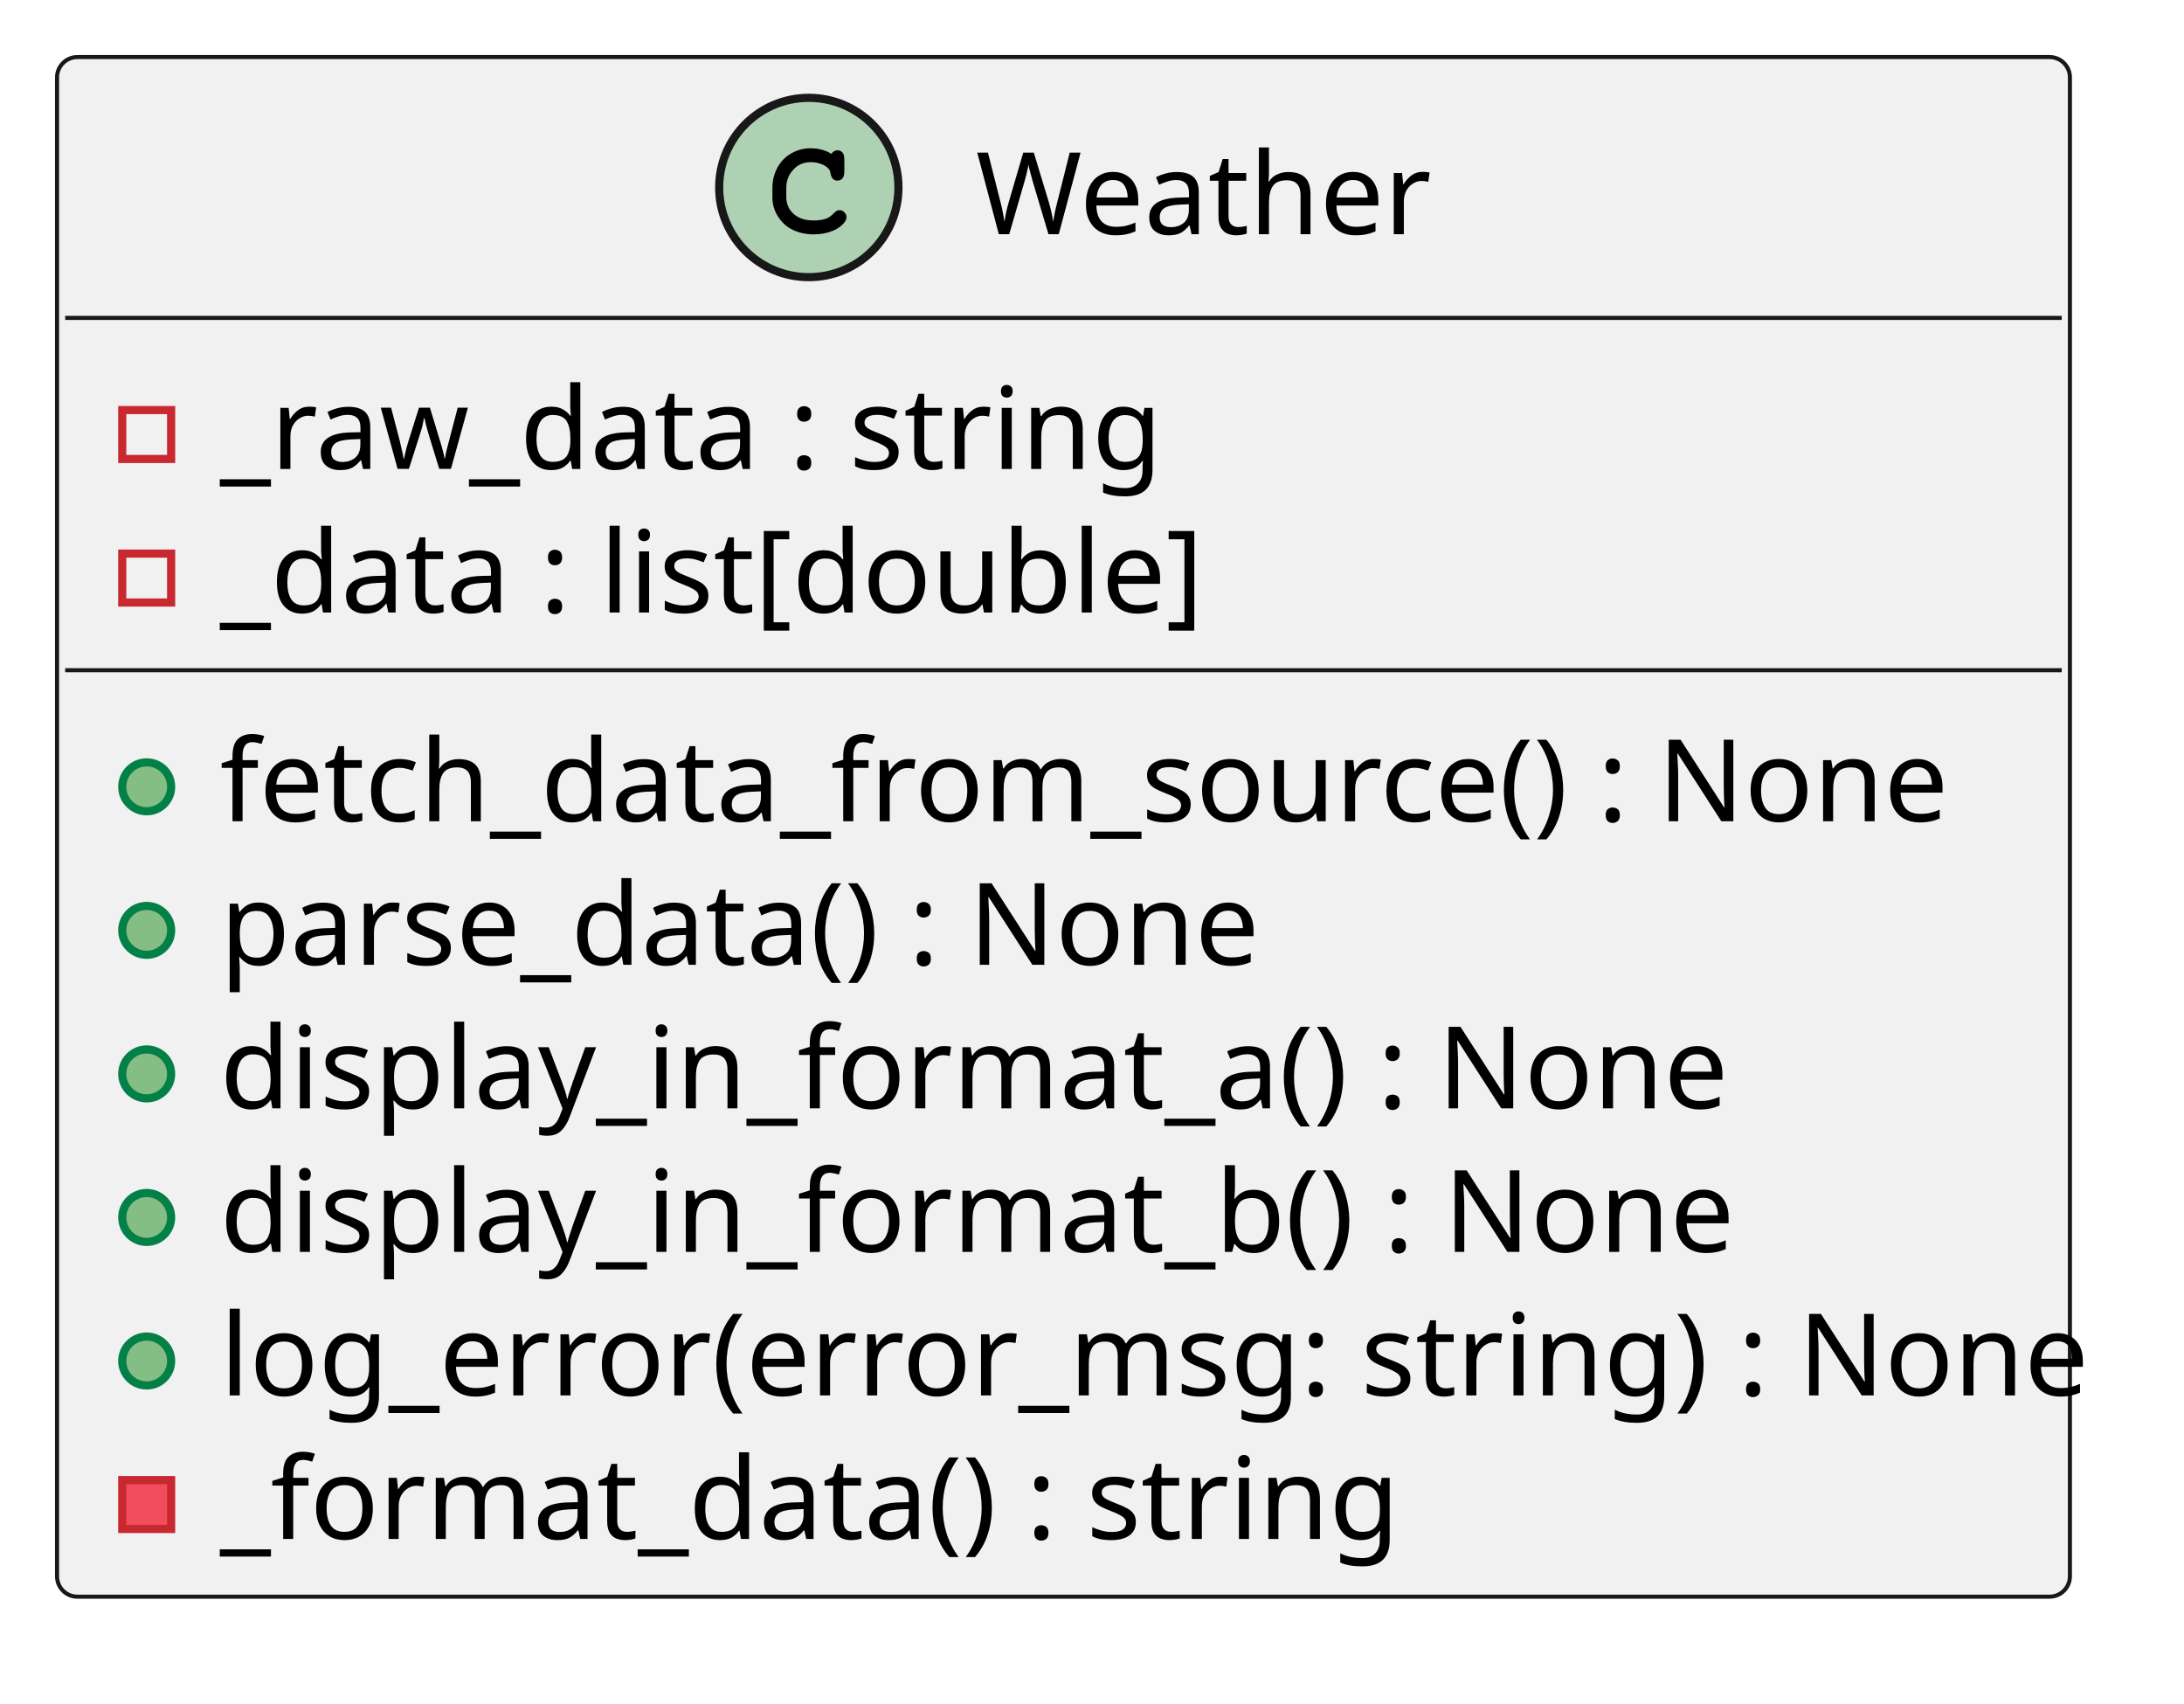
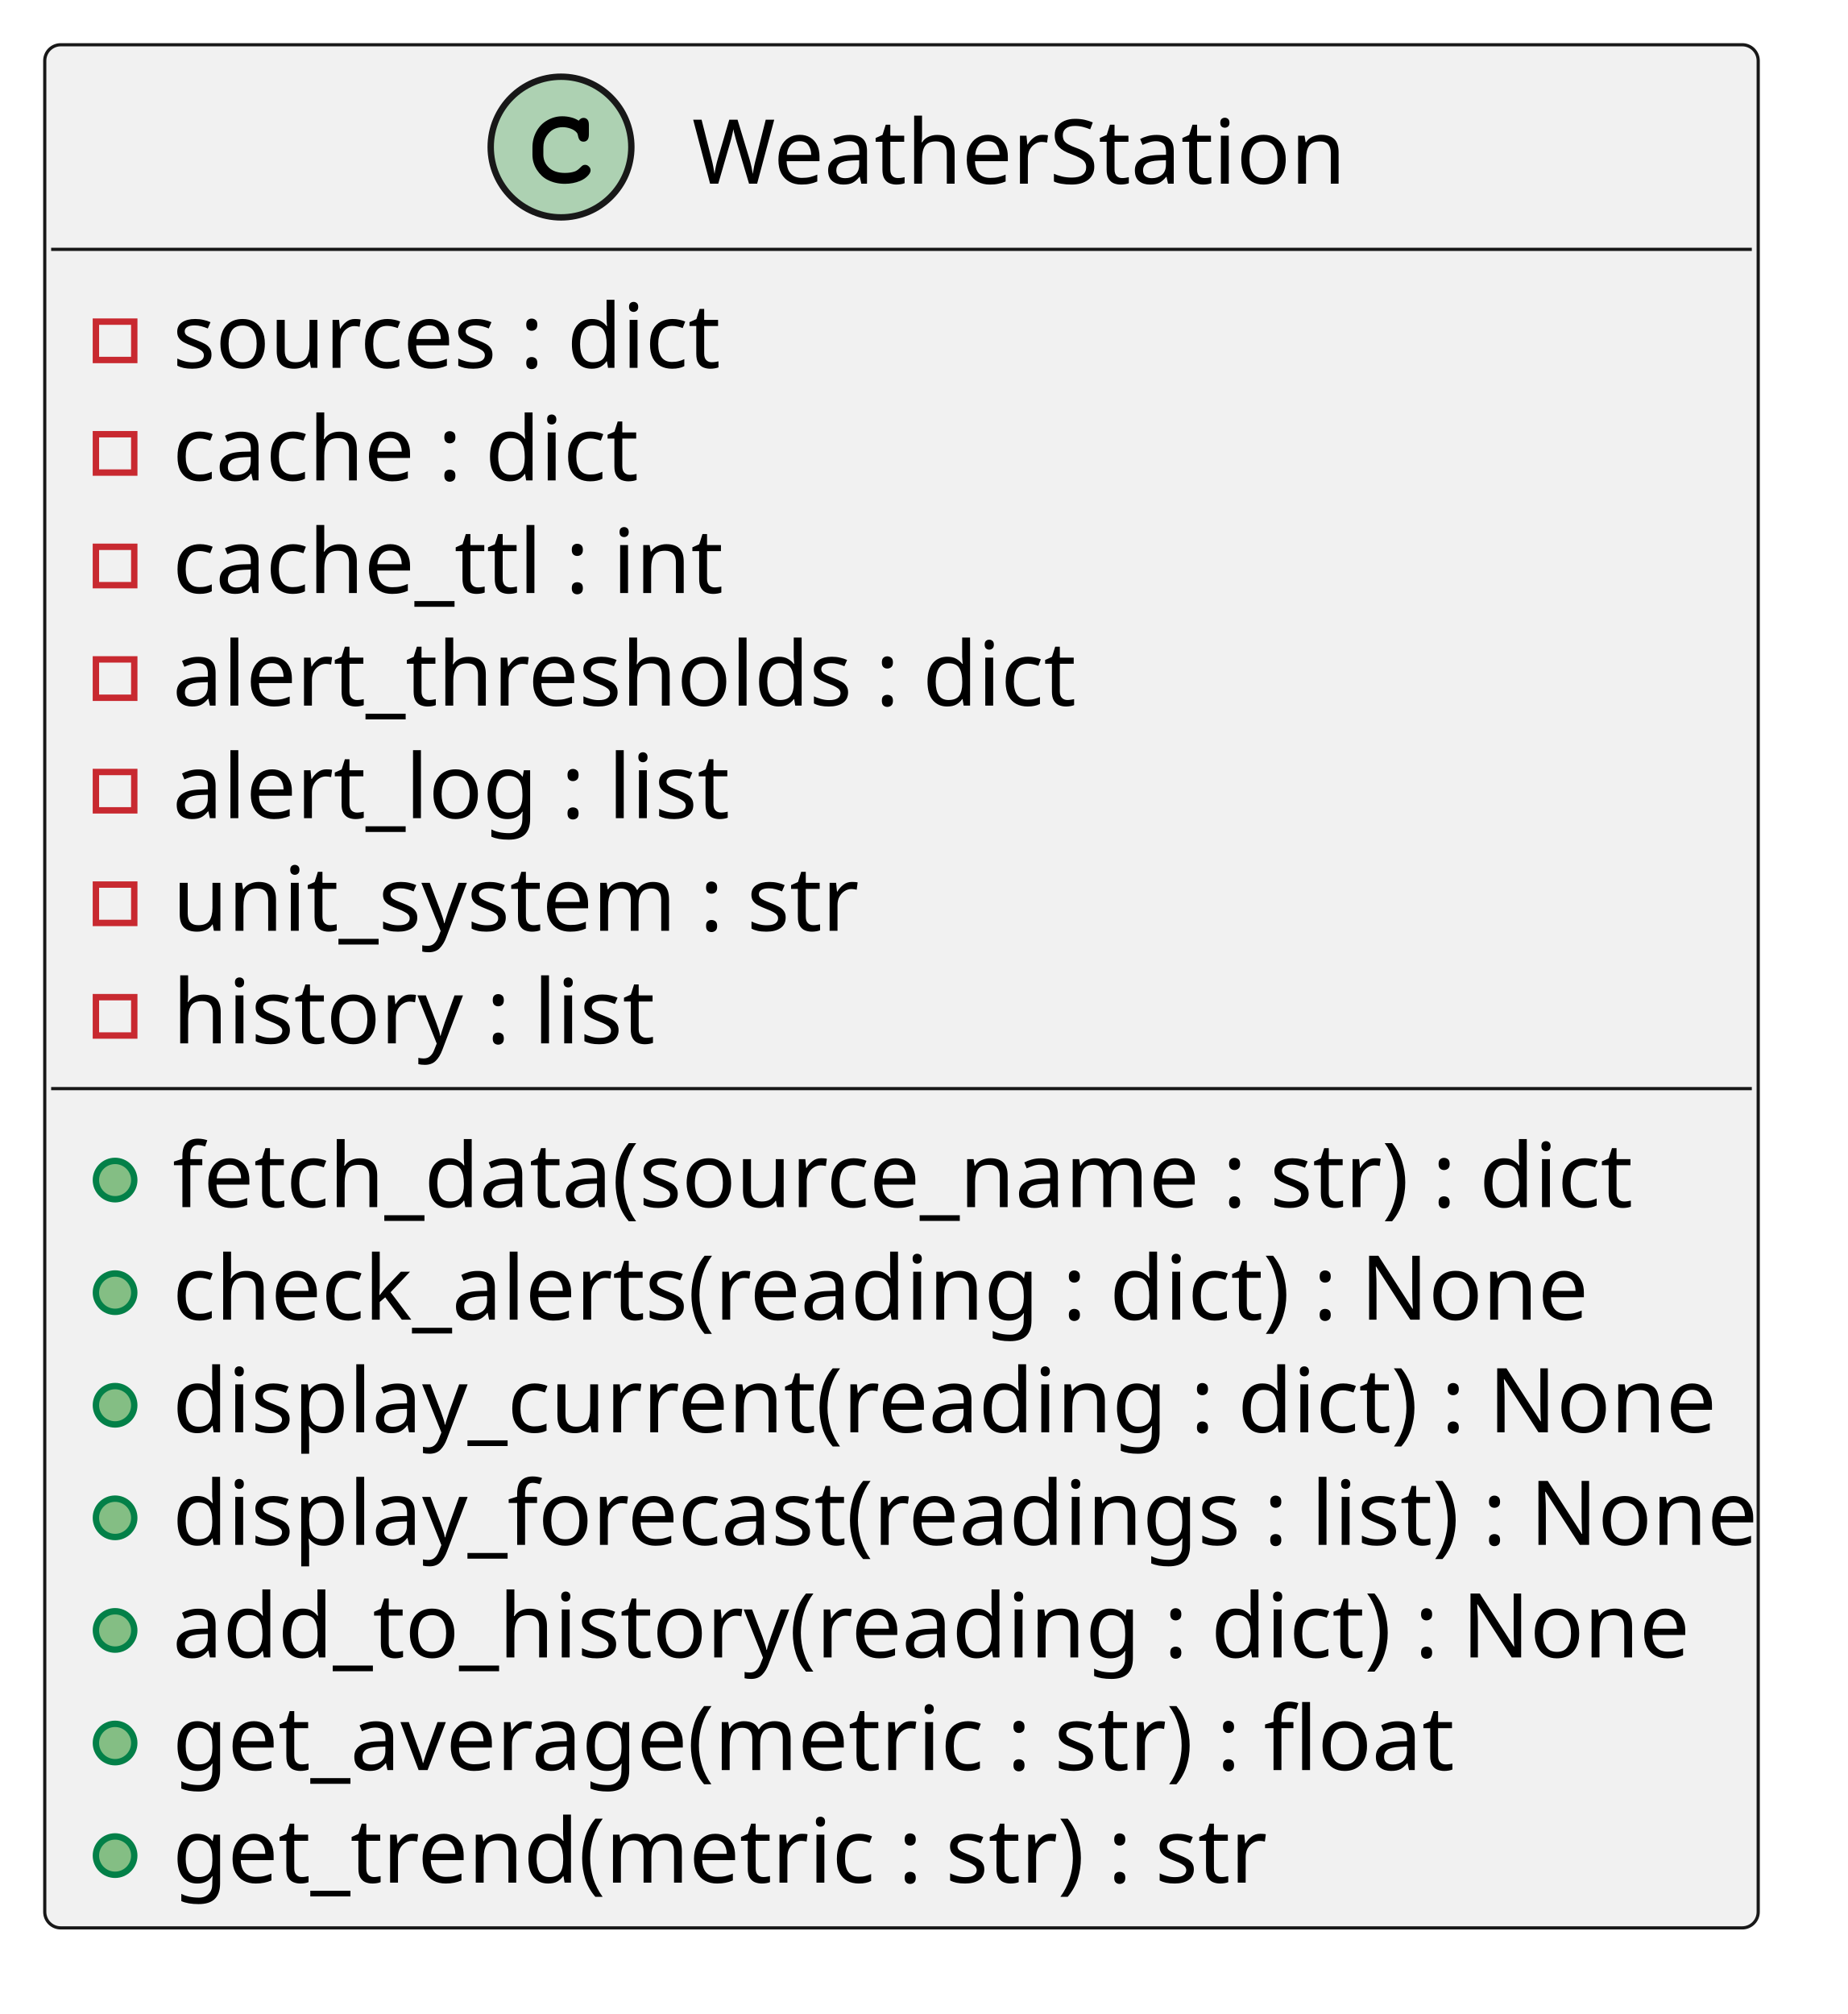
- <svg xmlns="http://www.w3.org/2000/svg" contentStyleType="text/css" height="209px" preserveAspectRatio="none" style="width:268px;height:209px;background:#FFFFFF;" version="1.1" viewBox="0 0 268 209" width="268px" zoomAndPan="magnify">
+ <svg xmlns="http://www.w3.org/2000/svg" contentStyleType="text/css" height="315px" preserveAspectRatio="none" style="width:289px;height:315px;background:#FFFFFF;" version="1.1" viewBox="0 0 289 315" width="289px" zoomAndPan="magnify">
  <defs />
  <g>
-     <g id="elem_Weather">
-       <rect codeLine="2" fill="#F1F1F1" height="188.875" id="Weather" rx="2.5" ry="2.5" style="stroke:#181818;stroke-width:0.5;" width="247" x="7" y="7" />
-       <ellipse cx="99.25" cy="23" fill="#ADD1B2" rx="11" ry="11" style="stroke:#181818;stroke-width:1.0;" />
-       <path d="M102.016,18.875 Q102.172,18.656 102.359,18.547 Q102.547,18.438 102.766,18.438 Q103.141,18.438 103.375,18.703 Q103.609,18.953 103.609,19.562 L103.609,21.016 Q103.609,21.625 103.375,21.891 Q103.141,22.156 102.766,22.156 Q102.422,22.156 102.219,21.953 Q102.016,21.766 101.906,21.25 Q101.859,20.891 101.672,20.703 Q101.344,20.328 100.734,20.109 Q100.125,19.891 99.5,19.891 Q98.734,19.891 98.094,20.219 Q97.469,20.547 96.969,21.297 Q96.484,22.047 96.484,23.078 L96.484,24.172 Q96.484,25.406 97.375,26.234 Q98.266,27.047 99.859,27.047 Q100.797,27.047 101.453,26.797 Q101.844,26.641 102.266,26.203 Q102.531,25.938 102.672,25.859 Q102.828,25.781 103.031,25.781 Q103.359,25.781 103.609,26.047 Q103.875,26.297 103.875,26.641 Q103.875,26.984 103.531,27.391 Q103.031,27.969 102.234,28.297 Q101.156,28.75 99.859,28.75 Q98.344,28.75 97.141,28.125 Q96.156,27.625 95.469,26.562 Q94.781,25.484 94.781,24.203 L94.781,23.047 Q94.781,21.719 95.391,20.578 Q96.016,19.422 97.109,18.812 Q98.203,18.188 99.438,18.188 Q100.172,18.188 100.812,18.359 Q101.469,18.516 102.016,18.875 Z " fill="#000000" />
-       <text fill="#000000" font-family="sans-serif" font-size="14" lengthAdjust="spacing" textLength="54" x="119.75" y="28.729">Weather</text>
-       <line style="stroke:#181818;stroke-width:0.5;" x1="8" x2="253" y1="39" y2="39" />
+     <g id="elem_WeatherStation">
+       <rect codeLine="2" fill="#F1F1F1" height="294.531" id="WeatherStation" rx="2.5" ry="2.5" style="stroke:#181818;stroke-width:0.5;" width="268" x="7" y="7" />
+       <ellipse cx="87.75" cy="23" fill="#ADD1B2" rx="11" ry="11" style="stroke:#181818;stroke-width:1.0;" />
+       <path d="M90.516,18.875 Q90.672,18.656 90.859,18.547 Q91.047,18.438 91.266,18.438 Q91.641,18.438 91.875,18.703 Q92.109,18.953 92.109,19.562 L92.109,21.016 Q92.109,21.625 91.875,21.891 Q91.641,22.156 91.266,22.156 Q90.922,22.156 90.719,21.953 Q90.516,21.766 90.406,21.25 Q90.359,20.891 90.172,20.703 Q89.844,20.328 89.234,20.109 Q88.625,19.891 88,19.891 Q87.234,19.891 86.594,20.219 Q85.969,20.547 85.469,21.297 Q84.984,22.047 84.984,23.078 L84.984,24.172 Q84.984,25.406 85.875,26.234 Q86.766,27.047 88.359,27.047 Q89.297,27.047 89.953,26.797 Q90.344,26.641 90.766,26.203 Q91.031,25.938 91.172,25.859 Q91.328,25.781 91.531,25.781 Q91.859,25.781 92.109,26.047 Q92.375,26.297 92.375,26.641 Q92.375,26.984 92.031,27.391 Q91.531,27.969 90.734,28.297 Q89.656,28.75 88.359,28.75 Q86.844,28.75 85.641,28.125 Q84.656,27.625 83.969,26.562 Q83.281,25.484 83.281,24.203 L83.281,23.047 Q83.281,21.719 83.891,20.578 Q84.516,19.422 85.609,18.812 Q86.703,18.188 87.938,18.188 Q88.672,18.188 89.312,18.359 Q89.969,18.516 90.516,18.875 Z " fill="#000000" />
+       <text fill="#000000" font-family="sans-serif" font-size="14" lengthAdjust="spacing" textLength="98" x="108.25" y="28.729">WeatherStation</text>
+       <line style="stroke:#181818;stroke-width:0.5;" x1="8" x2="274" y1="39" y2="39" />
      <rect fill="none" height="6" style="stroke:#C82930;stroke-width:1.0;" width="6" x="15" y="50.305" />
-       <text fill="#000000" font-family="sans-serif" font-size="14" lengthAdjust="spacing" textLength="113" x="27" y="57.533">_raw_data : string</text>
+       <text fill="#000000" font-family="sans-serif" font-size="14" lengthAdjust="spacing" textLength="84" x="27" y="57.533">sources : dict</text>
      <rect fill="none" height="6" style="stroke:#C82930;stroke-width:1.0;" width="6" x="15" y="67.914" />
-       <text fill="#000000" font-family="sans-serif" font-size="14" lengthAdjust="spacing" textLength="116" x="27" y="75.143">_data : list[double]</text>
-       <line style="stroke:#181818;stroke-width:0.5;" x1="8" x2="253" y1="82.219" y2="82.219" />
-       <ellipse cx="18" cy="96.523" fill="#84BE84" rx="3" ry="3" style="stroke:#038048;stroke-width:1.0;" />
-       <text fill="#000000" font-family="sans-serif" font-size="14" lengthAdjust="spacing" textLength="209" x="27" y="100.752">fetch_data_from_source() : None</text>
-       <ellipse cx="18" cy="114.133" fill="#84BE84" rx="3" ry="3" style="stroke:#038048;stroke-width:1.0;" />
-       <text fill="#000000" font-family="sans-serif" font-size="14" lengthAdjust="spacing" textLength="127" x="27" y="118.361">parse_data() : None</text>
-       <ellipse cx="18" cy="131.742" fill="#84BE84" rx="3" ry="3" style="stroke:#038048;stroke-width:1.0;" />
-       <text fill="#000000" font-family="sans-serif" font-size="14" lengthAdjust="spacing" textLength="182" x="27" y="135.971">display_in_format_a() : None</text>
-       <ellipse cx="18" cy="149.352" fill="#84BE84" rx="3" ry="3" style="stroke:#038048;stroke-width:1.0;" />
-       <text fill="#000000" font-family="sans-serif" font-size="14" lengthAdjust="spacing" textLength="182" x="27" y="153.58">display_in_format_b() : None</text>
-       <ellipse cx="18" cy="166.961" fill="#84BE84" rx="3" ry="3" style="stroke:#038048;stroke-width:1.0;" />
-       <text fill="#000000" font-family="sans-serif" font-size="14" lengthAdjust="spacing" textLength="221" x="27" y="171.19">log_error(error_msg: string) : None</text>
-       <rect fill="#F24D5C" height="6" style="stroke:#C82930;stroke-width:1.0;" width="6" x="15" y="181.57" />
-       <text fill="#000000" font-family="sans-serif" font-size="14" lengthAdjust="spacing" textLength="141" x="27" y="188.799">_format_data() : string</text>
+       <text fill="#000000" font-family="sans-serif" font-size="14" lengthAdjust="spacing" textLength="72" x="27" y="75.143">cache : dict</text>
+       <rect fill="none" height="6" style="stroke:#C82930;stroke-width:1.0;" width="6" x="15" y="85.523" />
+       <text fill="#000000" font-family="sans-serif" font-size="14" lengthAdjust="spacing" textLength="84" x="27" y="92.752">cache_ttl : int</text>
+       <rect fill="none" height="6" style="stroke:#C82930;stroke-width:1.0;" width="6" x="15" y="103.133" />
+       <text fill="#000000" font-family="sans-serif" font-size="14" lengthAdjust="spacing" textLength="136" x="27" y="110.361">alert_thresholds : dict</text>
+       <rect fill="none" height="6" style="stroke:#C82930;stroke-width:1.0;" width="6" x="15" y="120.742" />
+       <text fill="#000000" font-family="sans-serif" font-size="14" lengthAdjust="spacing" textLength="84" x="27" y="127.971">alert_log : list</text>
+       <rect fill="none" height="6" style="stroke:#C82930;stroke-width:1.0;" width="6" x="15" y="138.352" />
+       <text fill="#000000" font-family="sans-serif" font-size="14" lengthAdjust="spacing" textLength="103" x="27" y="145.58">unit_system : str</text>
+       <rect fill="none" height="6" style="stroke:#C82930;stroke-width:1.0;" width="6" x="15" y="155.961" />
+       <text fill="#000000" font-family="sans-serif" font-size="14" lengthAdjust="spacing" textLength="71" x="27" y="163.19">history : list</text>
+       <line style="stroke:#181818;stroke-width:0.5;" x1="8" x2="274" y1="170.266" y2="170.266" />
+       <ellipse cx="18" cy="184.57" fill="#84BE84" rx="3" ry="3" style="stroke:#038048;stroke-width:1.0;" />
+       <text fill="#000000" font-family="sans-serif" font-size="14" lengthAdjust="spacing" textLength="225" x="27" y="188.799">fetch_data(source_name : str) : dict</text>
+       <ellipse cx="18" cy="202.18" fill="#84BE84" rx="3" ry="3" style="stroke:#038048;stroke-width:1.0;" />
+       <text fill="#000000" font-family="sans-serif" font-size="14" lengthAdjust="spacing" textLength="217" x="27" y="206.408">check_alerts(reading : dict) : None</text>
+       <ellipse cx="18" cy="219.789" fill="#84BE84" rx="3" ry="3" style="stroke:#038048;stroke-width:1.0;" />
+       <text fill="#000000" font-family="sans-serif" font-size="14" lengthAdjust="spacing" textLength="234" x="27" y="224.018">display_current(reading : dict) : None</text>
+       <ellipse cx="18" cy="237.398" fill="#84BE84" rx="3" ry="3" style="stroke:#038048;stroke-width:1.0;" />
+       <text fill="#000000" font-family="sans-serif" font-size="14" lengthAdjust="spacing" textLength="242" x="27" y="241.627">display_forecast(readings : list) : None</text>
+       <ellipse cx="18" cy="255.008" fill="#84BE84" rx="3" ry="3" style="stroke:#038048;stroke-width:1.0;" />
+       <text fill="#000000" font-family="sans-serif" font-size="14" lengthAdjust="spacing" textLength="231" x="27" y="259.236">add_to_history(reading : dict) : None</text>
+       <ellipse cx="18" cy="272.617" fill="#84BE84" rx="3" ry="3" style="stroke:#038048;stroke-width:1.0;" />
+       <text fill="#000000" font-family="sans-serif" font-size="14" lengthAdjust="spacing" textLength="195" x="27" y="276.846">get_average(metric : str) : float</text>
+       <ellipse cx="18" cy="290.227" fill="#84BE84" rx="3" ry="3" style="stroke:#038048;stroke-width:1.0;" />
+       <text fill="#000000" font-family="sans-serif" font-size="14" lengthAdjust="spacing" textLength="165" x="27" y="294.455">get_trend(metric : str) : str</text>
    </g>
  </g>
</svg>
